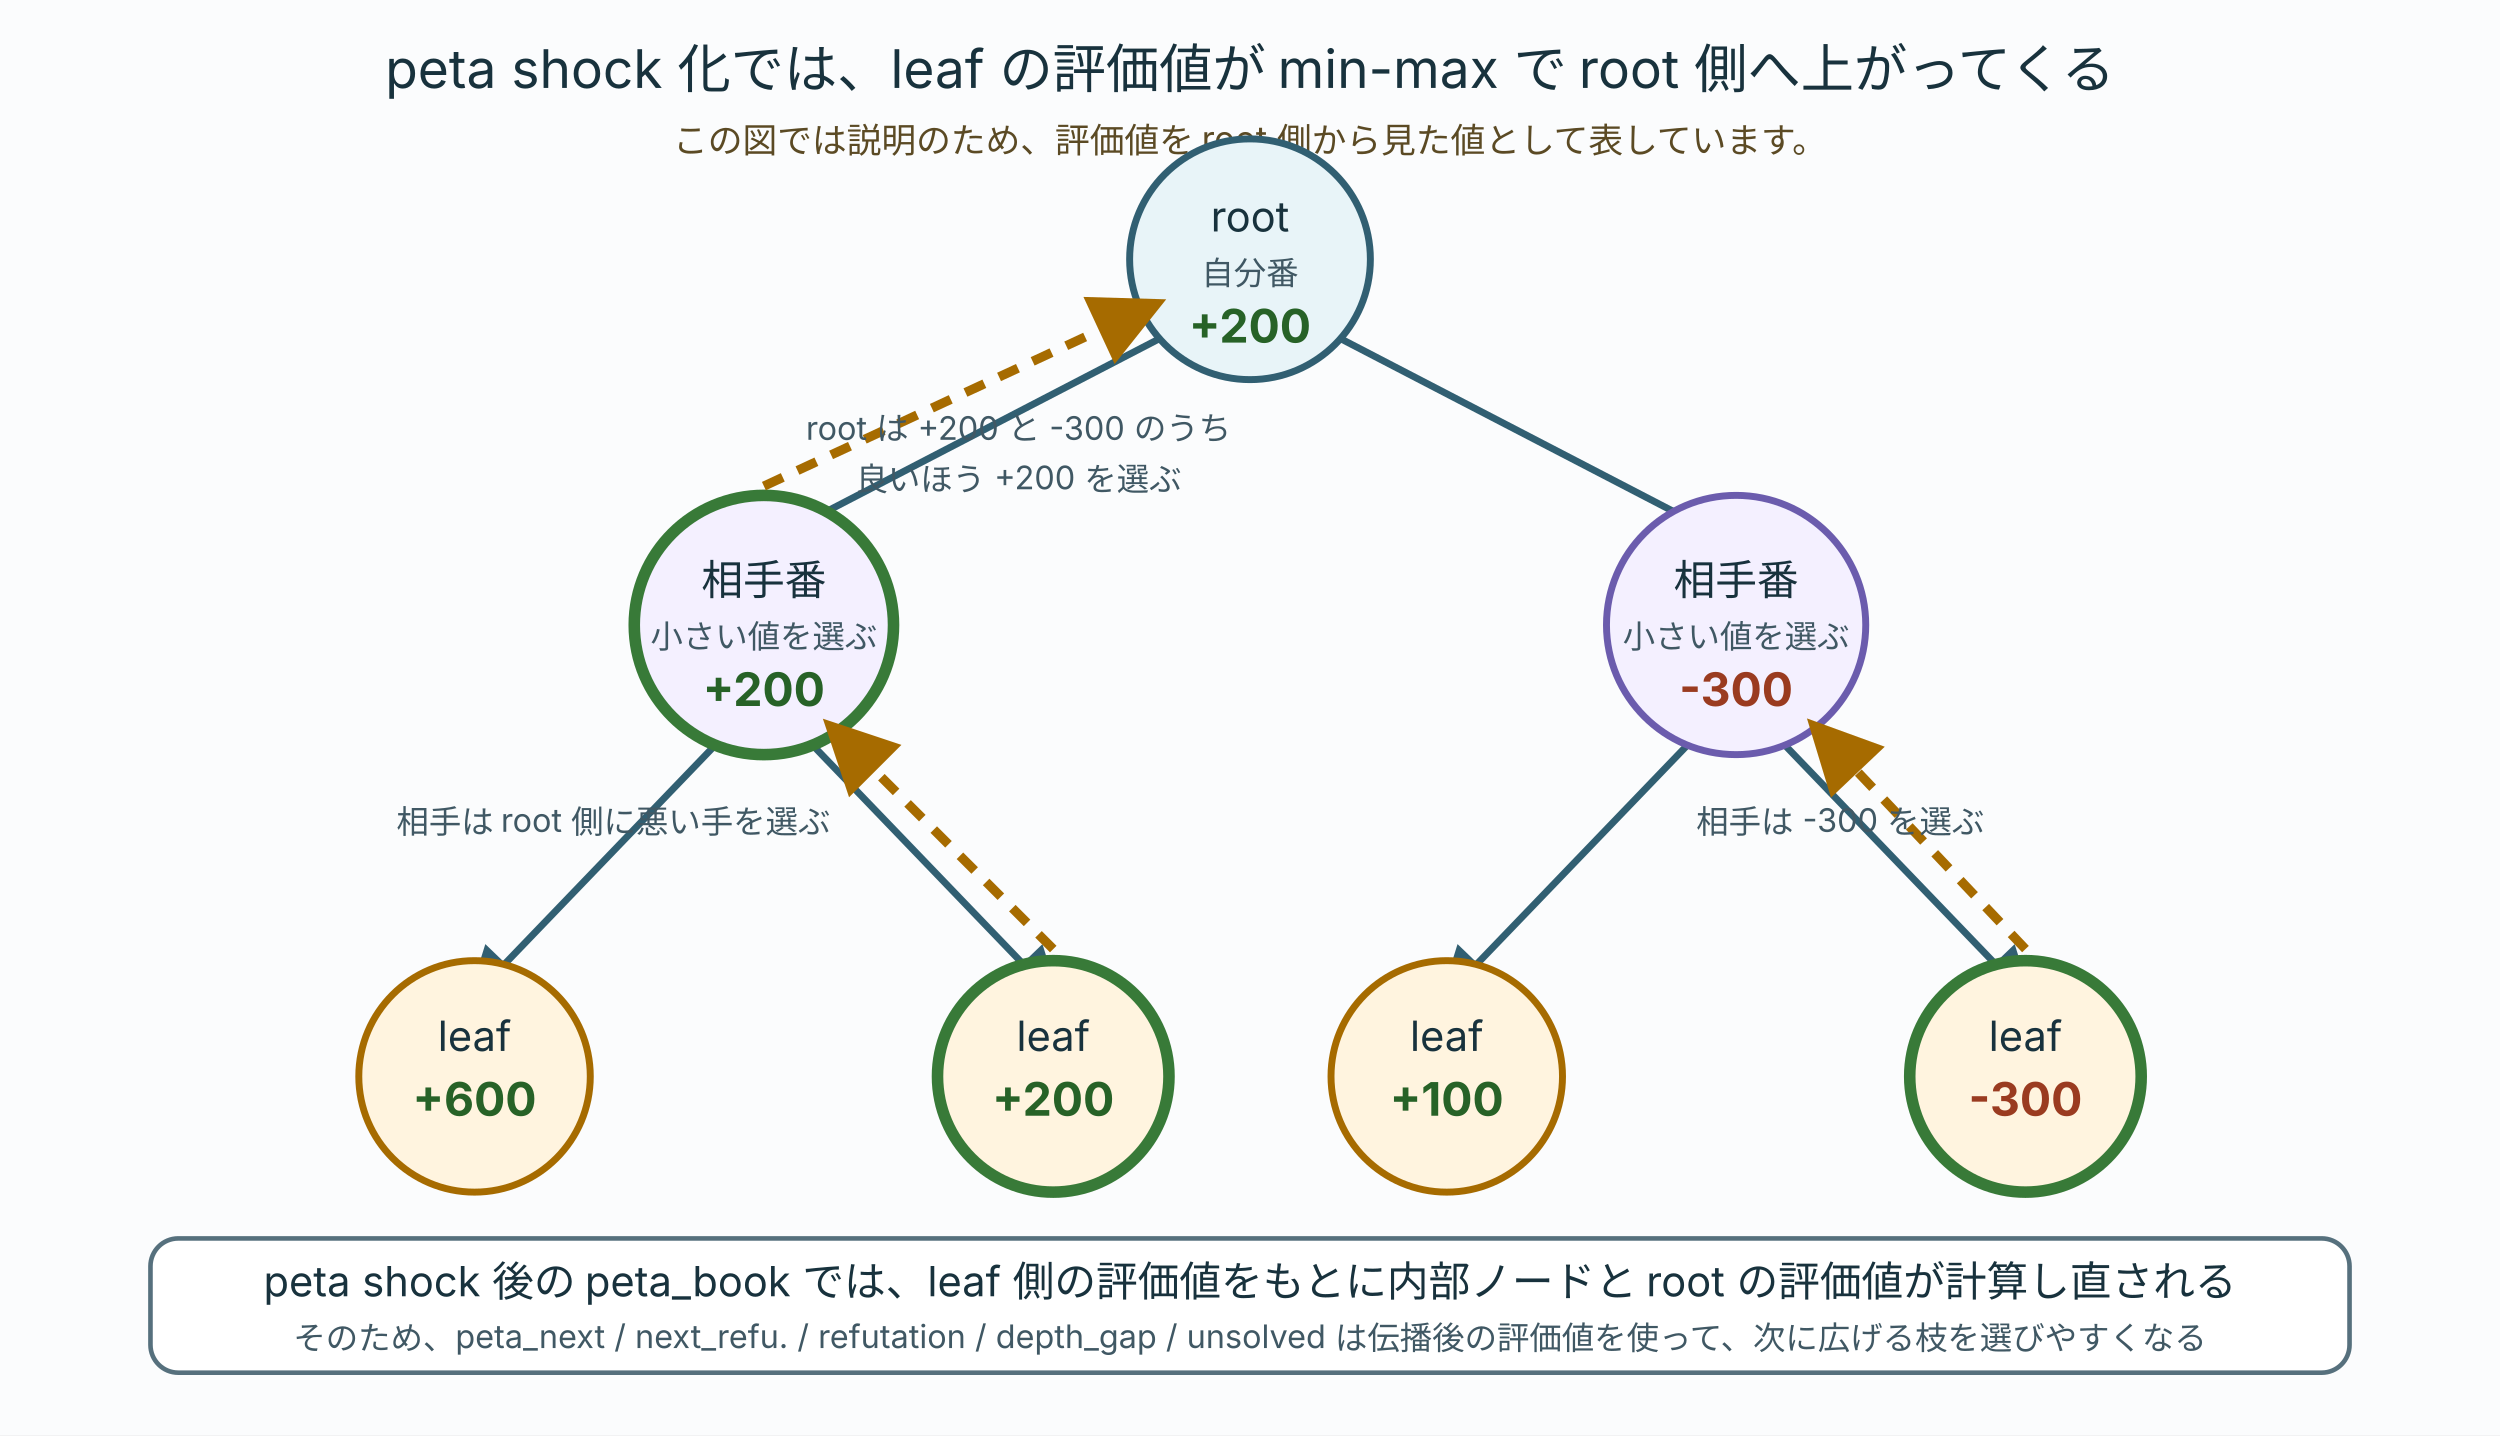
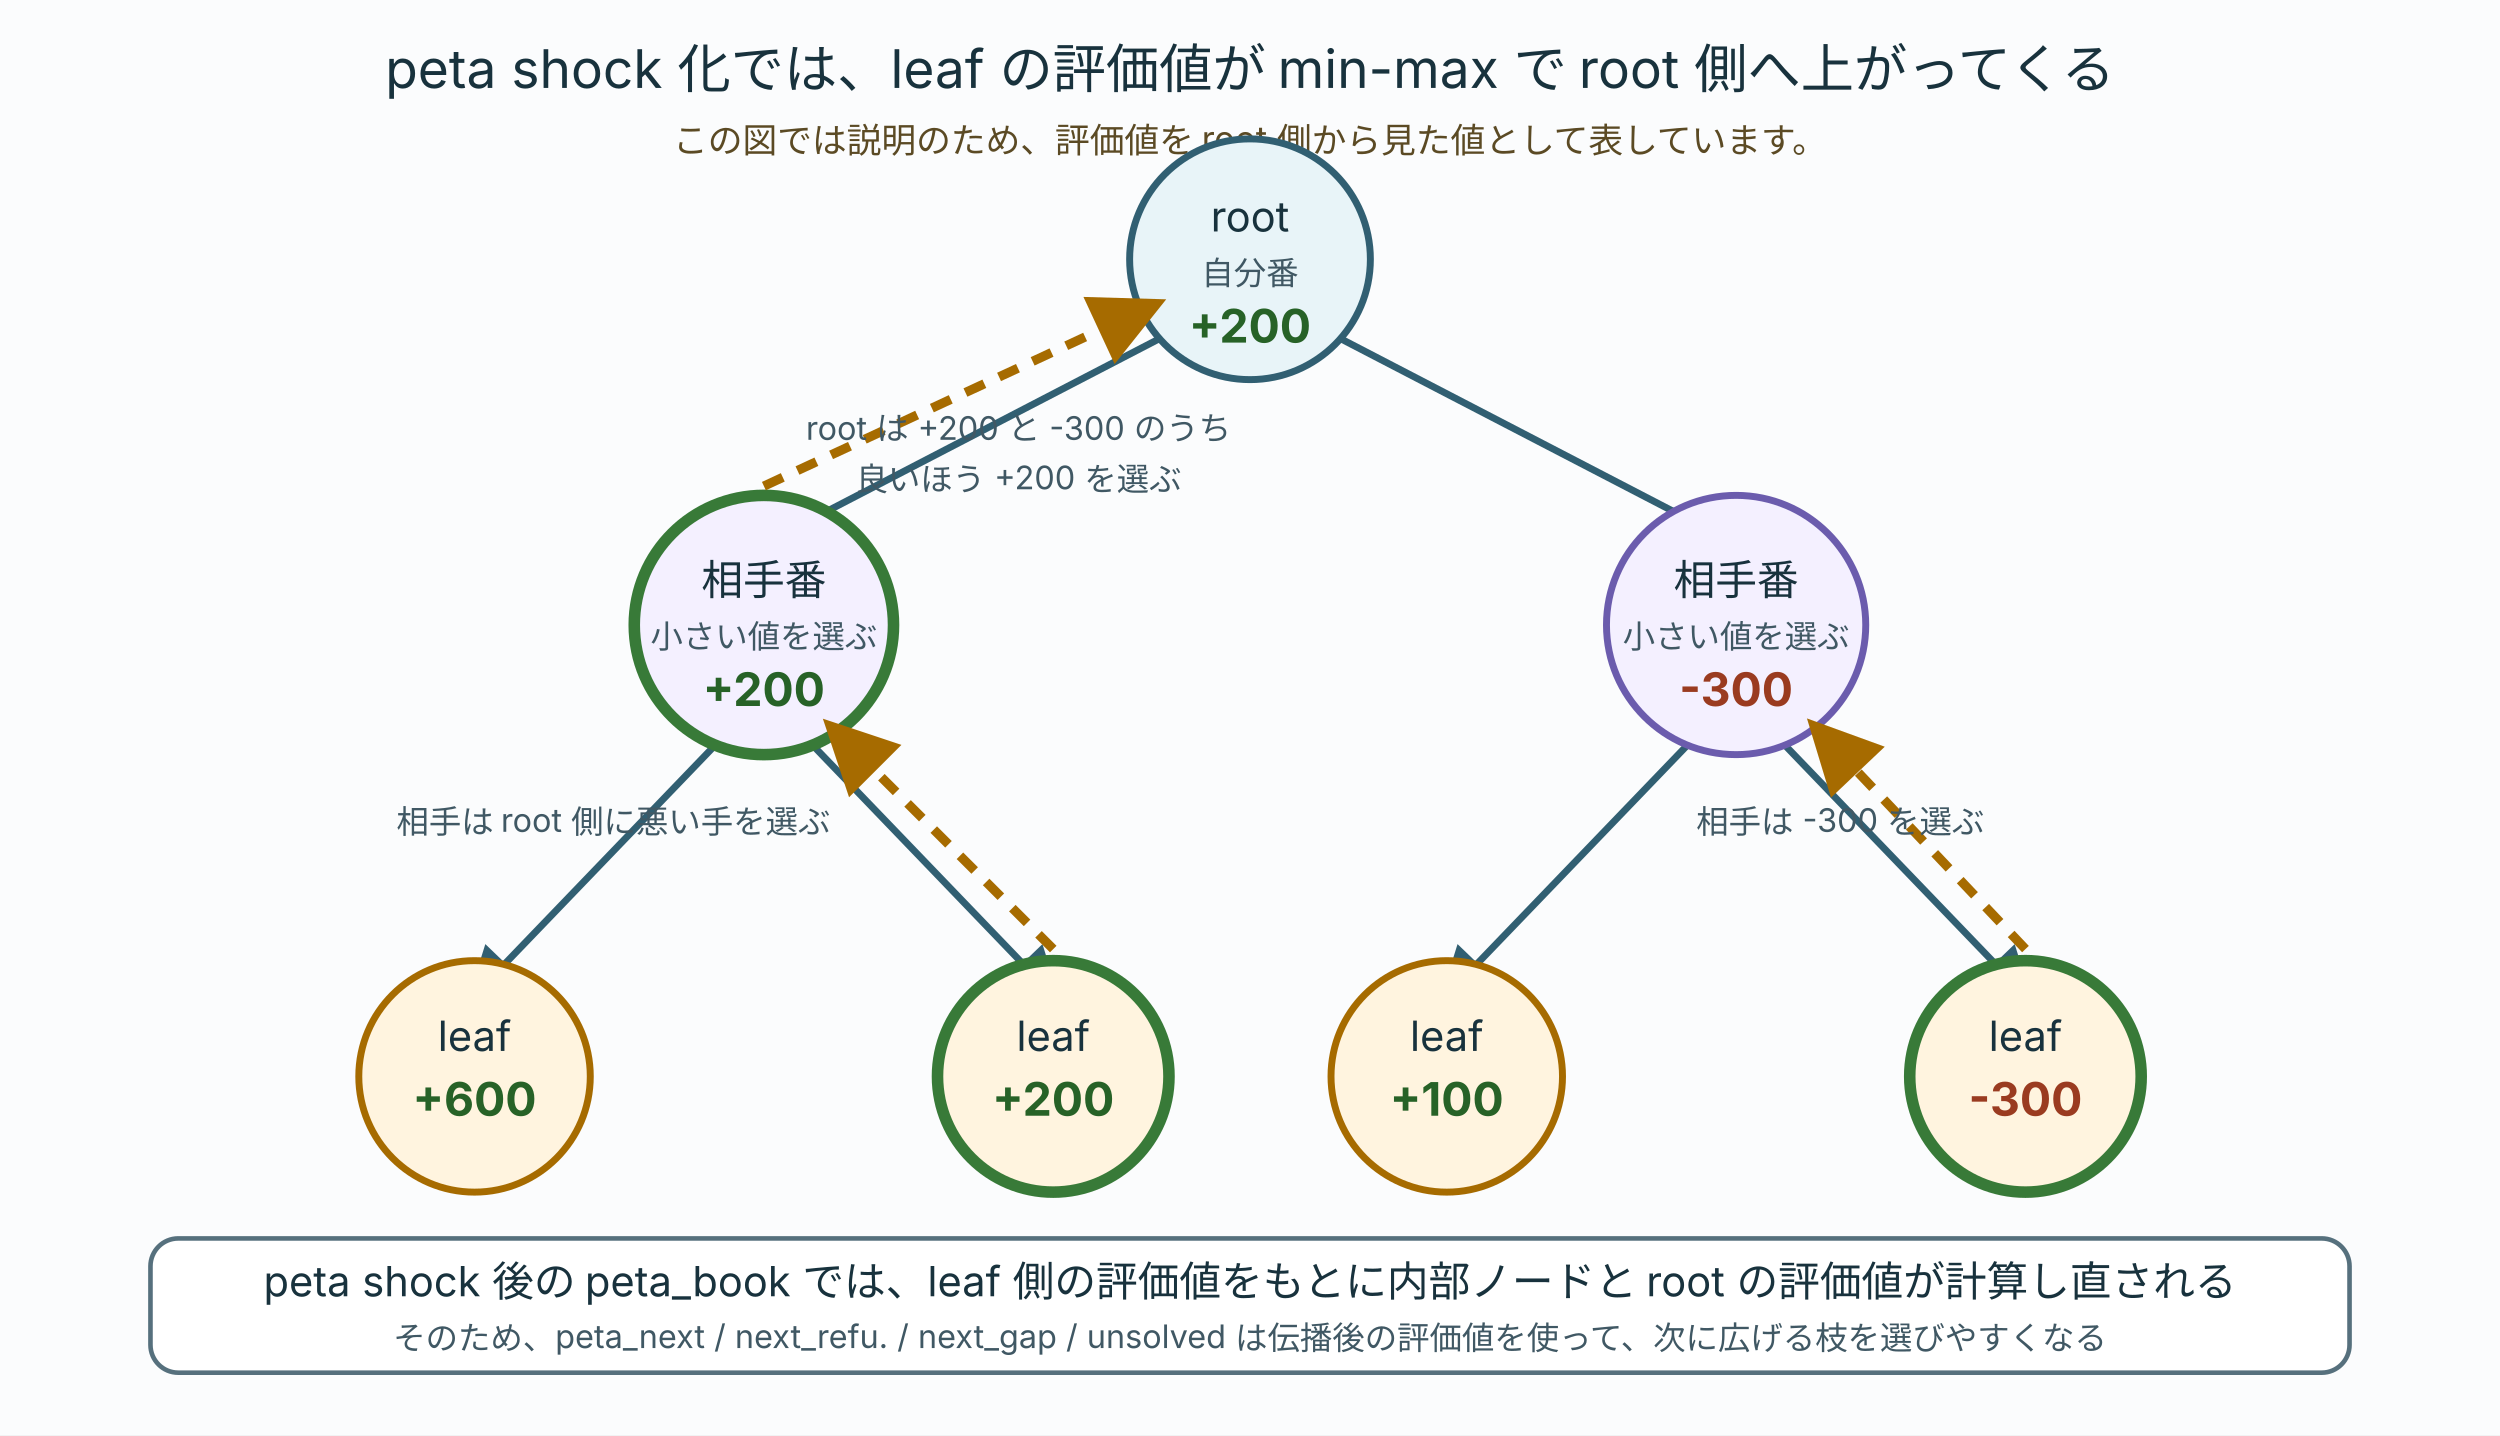
<svg xmlns="http://www.w3.org/2000/svg" width="1080" height="620" viewBox="0 0 1080 620" role="img" aria-labelledby="title desc">
  <defs>
    <marker id="arrowUp" viewBox="0 0 10 10" refX="8" refY="5" markerWidth="8" markerHeight="8" orient="auto-start-reverse">
      <path d="M 0 0 L 10 5 L 0 10 z" fill="#a66b00" />
    </marker>
    <marker id="arrowDown" viewBox="0 0 10 10" refX="8" refY="5" markerWidth="8" markerHeight="8" orient="auto-start-reverse">
      <path d="M 0 0 L 10 5 L 0 10 z" fill="#315f72" />
    </marker>
    <style>
      .bg { fill: #fbfcfd; }
      .edge { stroke: #315f72; stroke-width: 3; fill: none; marker-end: url(#arrowDown); }
      .prop { stroke: #a66b00; stroke-width: 4; fill: none; marker-end: url(#arrowUp); stroke-dasharray: 9 7; }
      .node { fill: #ffffff; stroke: #315f72; stroke-width: 2; }
      .root { fill: #e8f4f8; stroke: #315f72; stroke-width: 3; }
      .opponent { fill: #f4f0ff; stroke: #6b5cad; stroke-width: 3; }
      .leaf { fill: #fff4df; stroke: #a66b00; stroke-width: 3; }
      .chosen { stroke: #387a38; stroke-width: 5; }
      .box { fill: #ffffff; stroke: #56707d; stroke-width: 2; }
      .text { font-family: -apple-system, BlinkMacSystemFont, "Segoe UI", sans-serif; fill: #18323d; font-size: 18px; text-anchor: middle; }
      .small { font-size: 14px; fill: #405864; }
      .note { font-size: 15px; fill: #5b4a24; }
      .score { font-size: 20px; font-weight: 700; fill: #18323d; }
      .good { fill: #276227; }
      .bad { fill: #9a3b20; }
      .mono { font-family: ui-monospace, SFMono-Regular, Menlo, Consolas, monospace; font-size: 14px; fill: #405864; }
    </style>
  </defs>
  <rect class="bg" x="0" y="0" width="1080" height="620" />
  <text class="text" x="540" y="38" style="font-size:23px">peta shock 化では、leaf の評価値が min-max で root 側へ上がってくる</text>
  <text class="text note" x="540" y="66">この図では説明のため、評価値を root 側から見た値として表しています。</text>
  <path class="edge" d="M 540 126 L 330 235" />
  <path class="edge" d="M 540 126 L 750 235" />
  <path class="edge" d="M 330 300 L 205 430" />
  <path class="edge" d="M 330 300 L 455 430" />
  <path class="edge" d="M 750 300 L 625 430" />
  <path class="edge" d="M 750 300 L 875 430" />
  <circle class="node root" cx="540" cy="112" r="52" />
  <text class="text" x="540" y="100">root</text>
  <text class="text small" x="540" y="123">自分番</text>
  <text class="text score good" x="540" y="148">+200</text>
  <circle class="node opponent chosen" cx="330" cy="270" r="56" />
  <text class="text" x="330" y="257">相手番</text>
  <text class="text small" x="330" y="280">小さい値を選ぶ</text>
  <text class="text score good" x="330" y="305">+200</text>
  <circle class="node opponent" cx="750" cy="270" r="56" />
  <text class="text" x="750" y="257">相手番</text>
  <text class="text small" x="750" y="280">小さい値を選ぶ</text>
  <text class="text score bad" x="750" y="305">-300</text>
  <circle class="node leaf" cx="205" cy="465" r="50" />
  <text class="text" x="205" y="454">leaf</text>
  <text class="text score good" x="205" y="482">+600</text>
  <circle class="node leaf chosen" cx="455" cy="465" r="50" />
  <text class="text" x="455" y="454">leaf</text>
  <text class="text score good" x="455" y="482">+200</text>
  <circle class="node leaf" cx="625" cy="465" r="50" />
  <text class="text" x="625" y="454">leaf</text>
  <text class="text score good" x="625" y="482">+100</text>
  <circle class="node leaf chosen" cx="875" cy="465" r="50" />
  <text class="text" x="875" y="454">leaf</text>
  <text class="text score bad" x="875" y="482">-300</text>
  <path class="prop" d="M 455 410 L 360 315" />
  <path class="prop" d="M 875 410 L 785 315" />
  <path class="prop" d="M 330 210 L 498 132" />
  <text class="text small" x="265" y="360">相手は root 側に悪い手を選ぶ</text>
  <text class="text small" x="795" y="360">相手は -300 を選ぶ</text>
  <text class="text small" x="440" y="190">root は +200 と -300 のうち</text>
  <text class="text small" x="440" y="212">良いほう +200 を選ぶ</text>
  <rect class="box" x="65" y="535" width="950" height="58" rx="12" />
  <text class="text" x="540" y="560">peta shock 後の peta_book では、leaf 側の評価値をもとに内部ノードと root の評価値が計算し直される</text>
-   <text class="text small" x="540" y="583">そのため、peta_next / next_refu. / refutation / depth_gap / unsolved は伝播後の評価値を使って、次に広げる枝を選びやすくなる</text>
+   <text class="text small" x="540" y="583">そのため、peta_next / next_refu. / next_gap / unsolved は伝播後の評価値を使って、次に広げる枝を選びやすくなる</text>
</svg>
